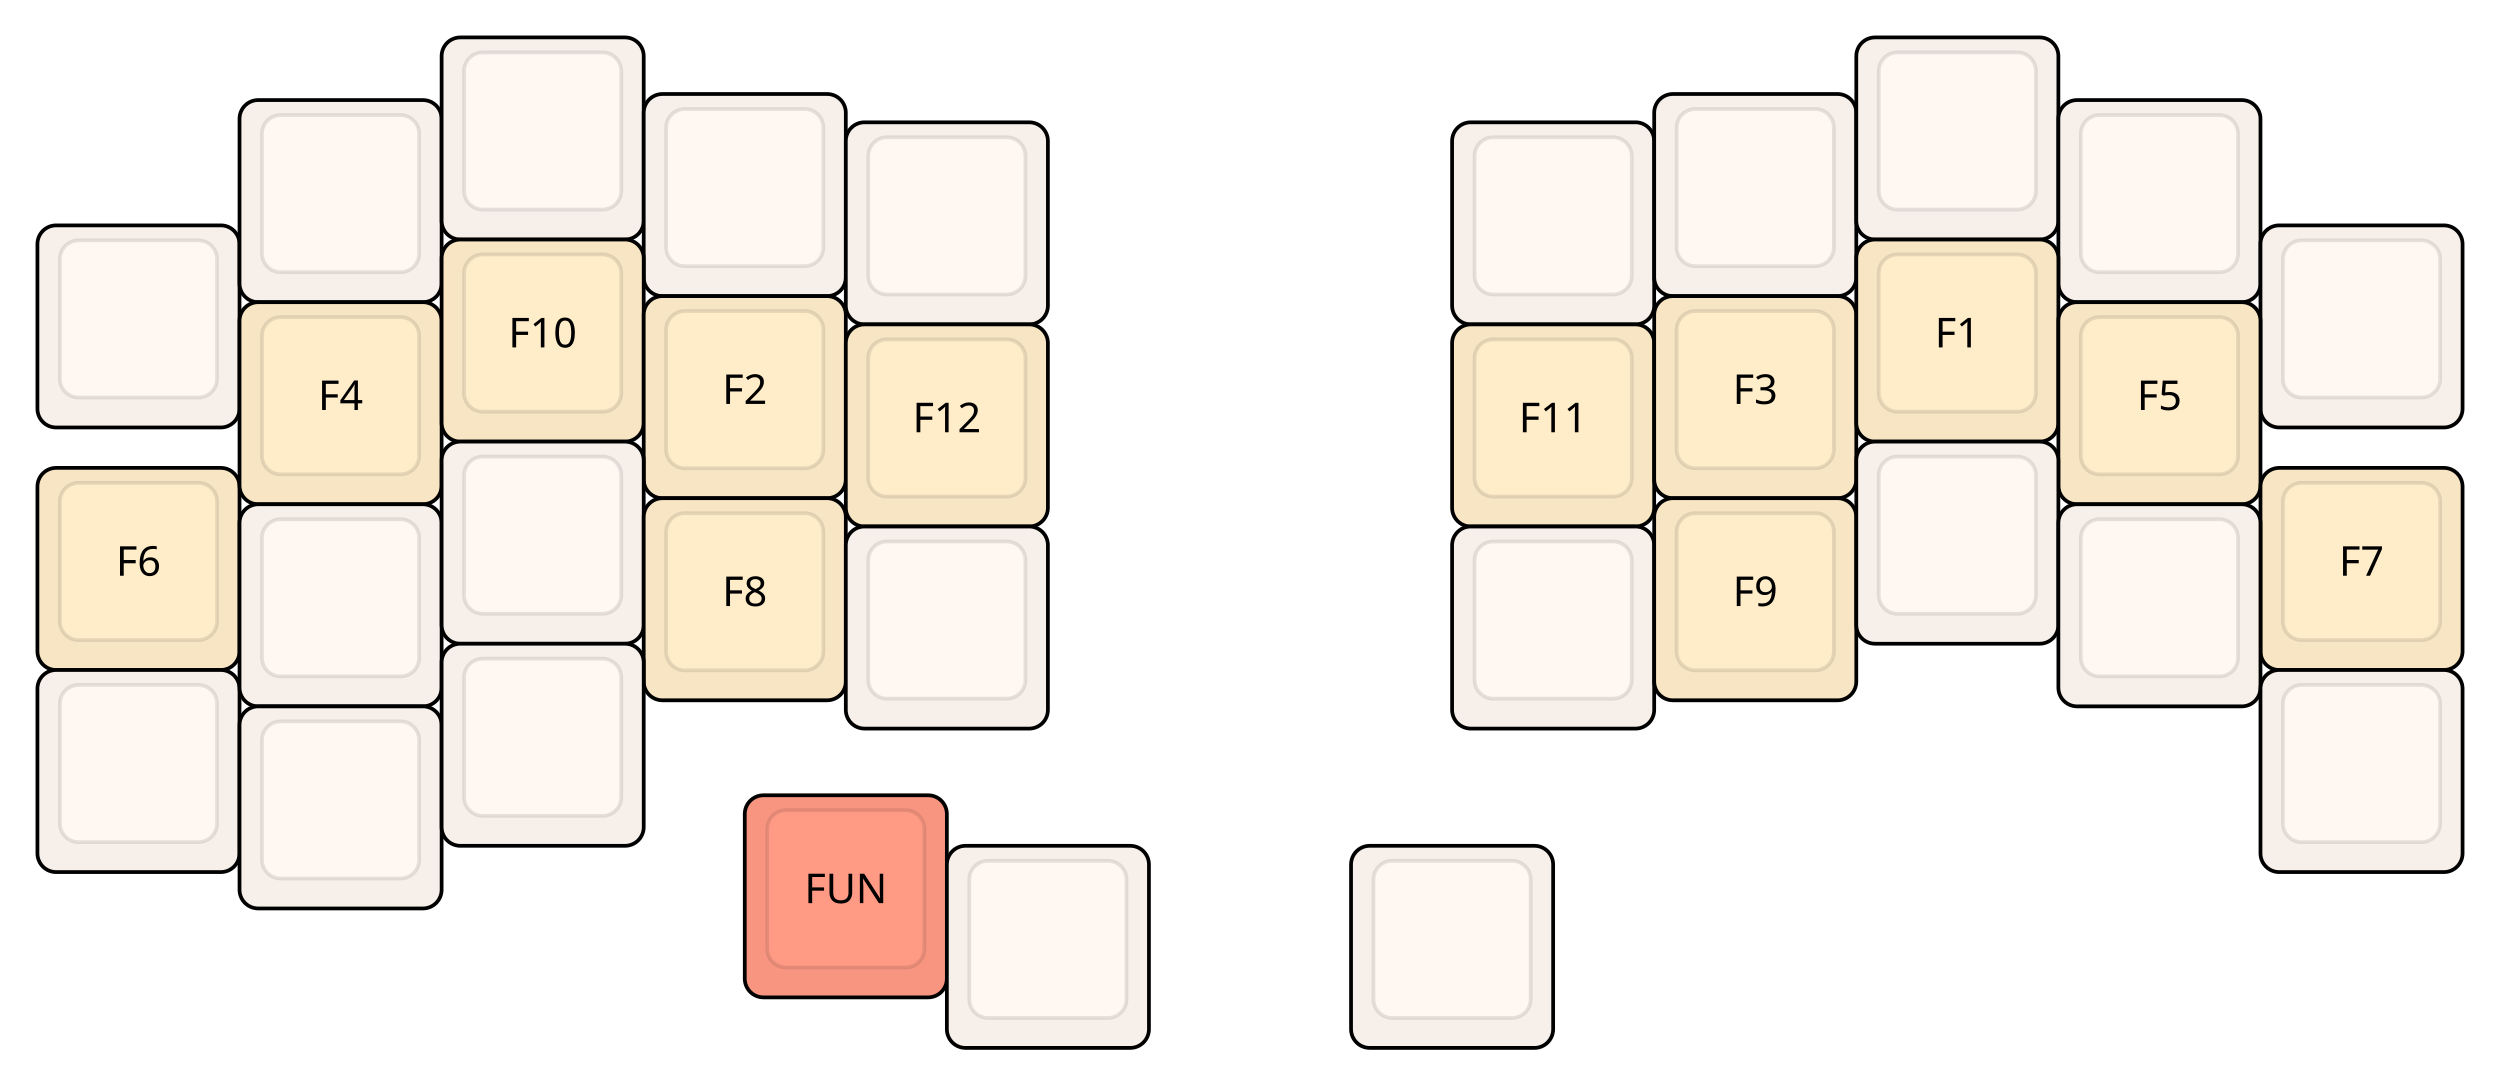
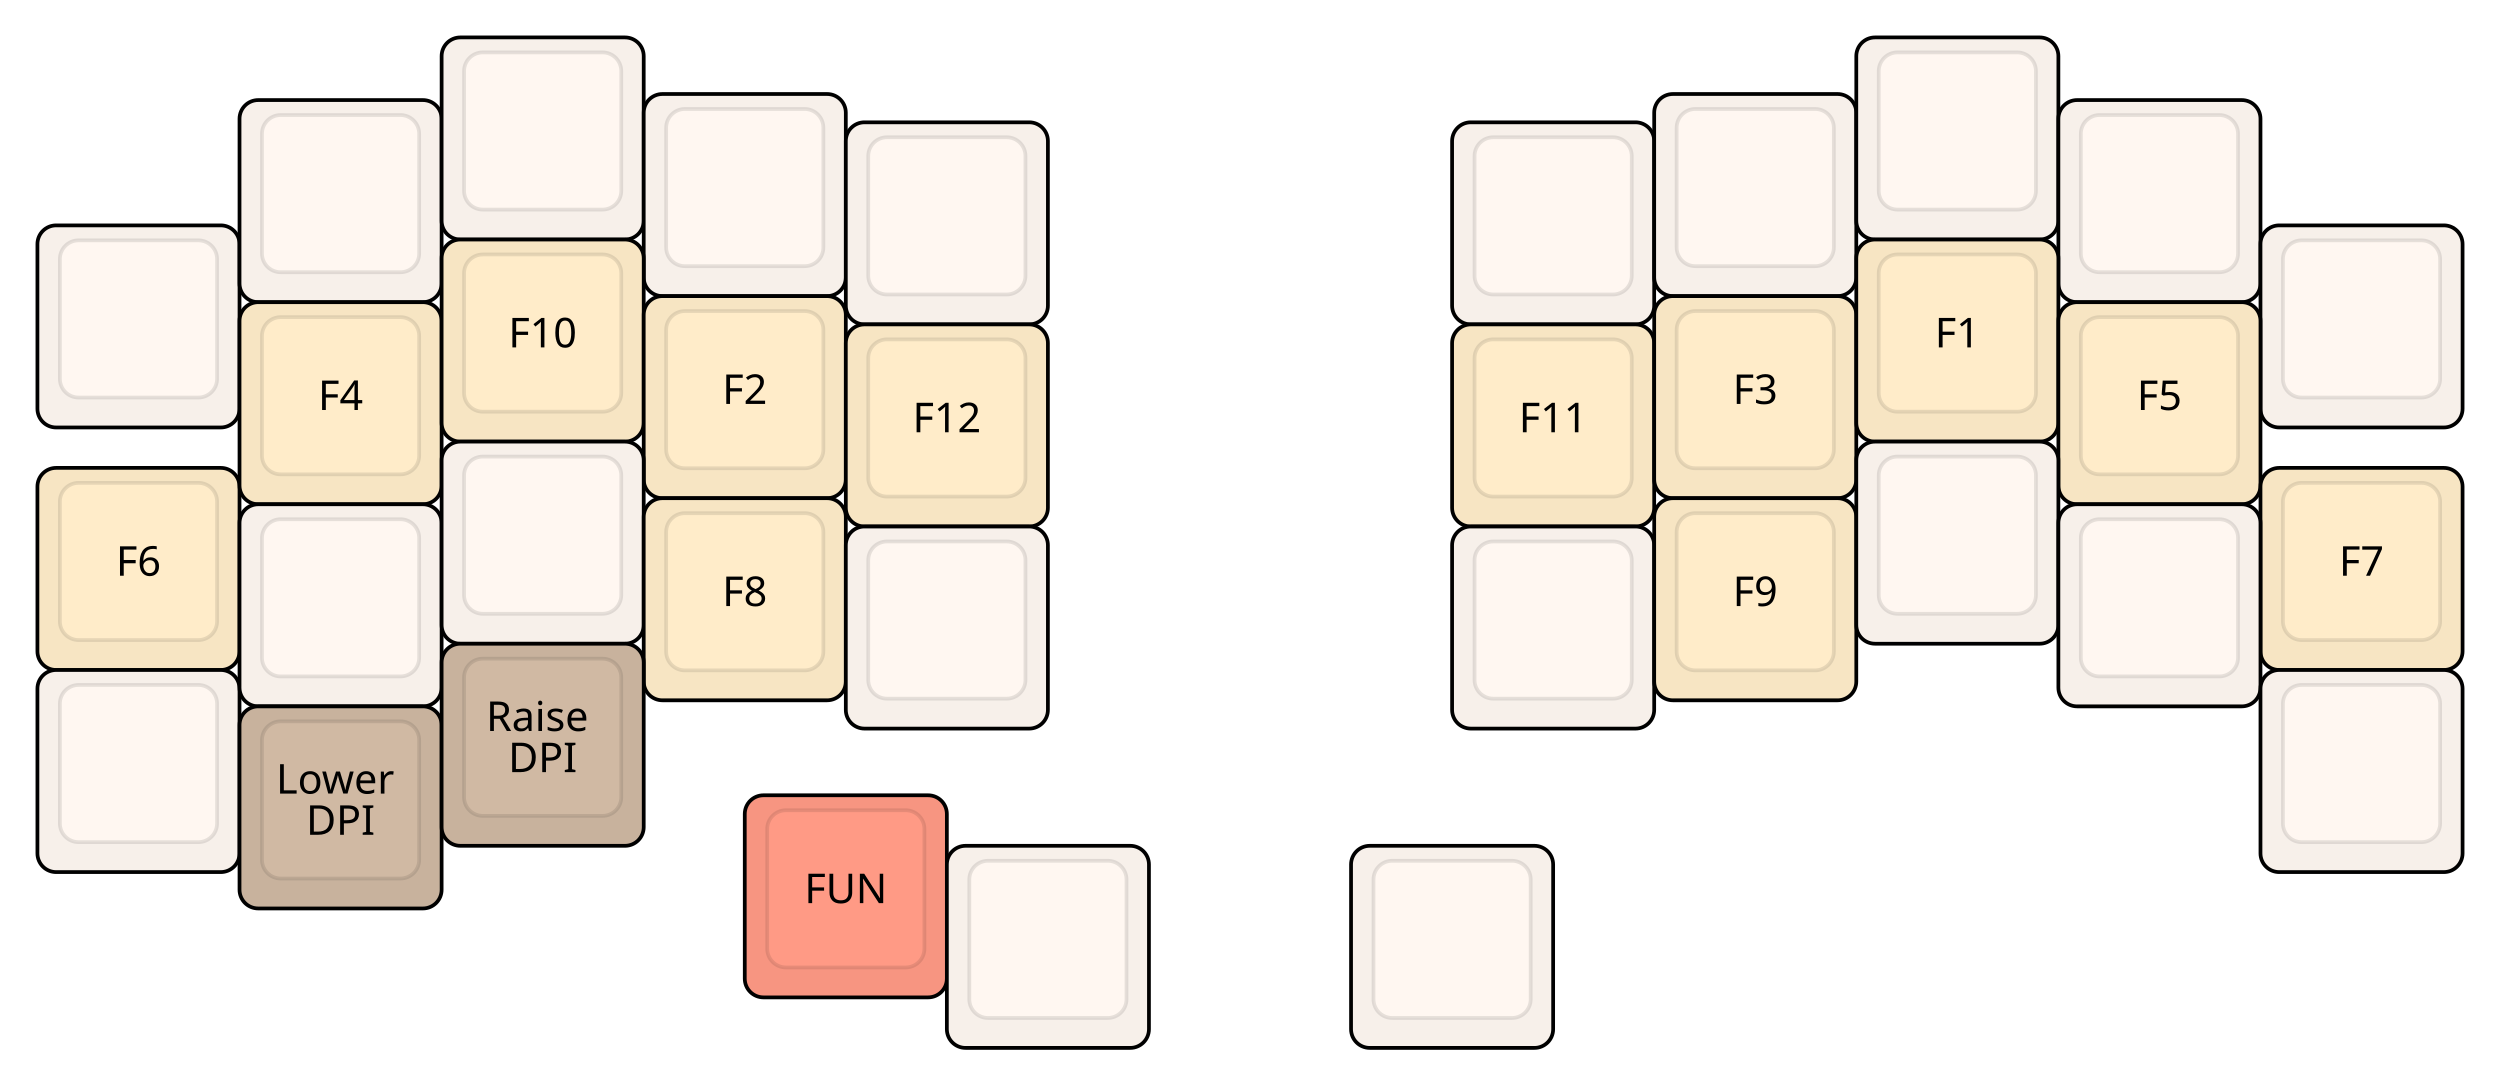
<svg xmlns="http://www.w3.org/2000/svg" width="668px" height="290x" viewBox="0 0 668 290">
  <style type="text/css">
    .keycap .border { stroke: black; stroke-width: 1; }
    .keycap .inner.border { stroke: rgba(0,0,0,.1); }
    .keycap { font-family: sans-serif; font-size: 11px}
    .keycap .sub { font-size: 9px}
  </style>
  <g class="keycap blank">
    <rect x="10" y="60.22" width="54" height="54" rx="5" fill="#f7f0ea" class="outer border" />
    <rect x="16" y="64.22" width="42" height="42" rx="5" fill="#fff7f1" class="inner border" />
  </g>
  <g class="keycap blank">
    <rect x="64" y="26.74" width="54" height="54" rx="5" fill="#f7f0ea" class="outer border" />
    <rect x="70" y="30.74" width="42" height="42" rx="5" fill="#fff7f1" class="inner border" />
  </g>
  <g class="keycap blank">
    <rect x="118" y="10" width="54" height="54" rx="5" fill="#f7f0ea" class="outer border" />
    <rect x="124" y="14" width="42" height="42" rx="5" fill="#fff7f1" class="inner border" />
  </g>
  <g class="keycap blank">
    <rect x="172" y="25.12" width="54" height="54" rx="5" fill="#f7f0ea" class="outer border" />
    <rect x="178" y="29.12" width="42" height="42" rx="5" fill="#fff7f1" class="inner border" />
  </g>
  <g class="keycap blank">
    <rect x="226" y="32.68" width="54" height="54" rx="5" fill="#f7f0ea" class="outer border" />
    <rect x="232" y="36.68" width="42" height="42" rx="5" fill="#fff7f1" class="inner border" />
  </g>
  <g class="keycap blank">
    <rect x="388" y="32.68" width="54" height="54" rx="5" fill="#f7f0ea" class="outer border" />
    <rect x="394" y="36.68" width="42" height="42" rx="5" fill="#fff7f1" class="inner border" />
  </g>
  <g class="keycap blank">
    <rect x="442" y="25.12" width="54" height="54" rx="5" fill="#f7f0ea" class="outer border" />
    <rect x="448" y="29.12" width="42" height="42" rx="5" fill="#fff7f1" class="inner border" />
  </g>
  <g class="keycap blank">
    <rect x="496" y="10" width="54" height="54" rx="5" fill="#f7f0ea" class="outer border" />
    <rect x="502" y="14" width="42" height="42" rx="5" fill="#fff7f1" class="inner border" />
  </g>
  <g class="keycap blank">
    <rect x="550" y="26.74" width="54" height="54" rx="5" fill="#f7f0ea" class="outer border" />
    <rect x="556" y="30.74" width="42" height="42" rx="5" fill="#fff7f1" class="inner border" />
  </g>
  <g class="keycap blank">
    <rect x="604" y="60.22" width="54" height="54" rx="5" fill="#f7f0ea" class="outer border" />
    <rect x="610" y="64.22" width="42" height="42" rx="5" fill="#fff7f1" class="inner border" />
  </g>
  <g class="keycap default">
    <rect x="10" y="125.02" width="54" height="54" rx="5" fill="#f7e5c3" class="outer border" />
    <rect x="16" y="129.02" width="42" height="42" rx="5" fill="#ffecc9" class="inner border" />
    <text x="37" y="150.02" text-anchor="middle" dominant-baseline="middle" class="main">
      <tspan x="37" dy="0">F6</tspan>
    </text>
  </g>
  <g class="keycap default">
    <rect x="64" y="80.74" width="54" height="54" rx="5" fill="#f7e5c3" class="outer border" />
    <rect x="70" y="84.74" width="42" height="42" rx="5" fill="#ffecc9" class="inner border" />
    <text x="91" y="105.74" text-anchor="middle" dominant-baseline="middle" class="main">
      <tspan x="91" dy="0">F4</tspan>
    </text>
  </g>
  <g class="keycap default">
    <rect x="118" y="64" width="54" height="54" rx="5" fill="#f7e5c3" class="outer border" />
    <rect x="124" y="68" width="42" height="42" rx="5" fill="#ffecc9" class="inner border" />
    <text x="145" y="89" text-anchor="middle" dominant-baseline="middle" class="main">
      <tspan x="145" dy="0">F10</tspan>
    </text>
  </g>
  <g class="keycap default">
    <rect x="172" y="79.12" width="54" height="54" rx="5" fill="#f7e5c3" class="outer border" />
    <rect x="178" y="83.12" width="42" height="42" rx="5" fill="#ffecc9" class="inner border" />
    <text x="199" y="104.12" text-anchor="middle" dominant-baseline="middle" class="main">
      <tspan x="199" dy="0">F2</tspan>
    </text>
  </g>
  <g class="keycap default">
    <rect x="226" y="86.68" width="54" height="54" rx="5" fill="#f7e5c3" class="outer border" />
    <rect x="232" y="90.68" width="42" height="42" rx="5" fill="#ffecc9" class="inner border" />
    <text x="253" y="111.68" text-anchor="middle" dominant-baseline="middle" class="main">
      <tspan x="253" dy="0">F12</tspan>
    </text>
  </g>
  <g class="keycap default">
    <rect x="388" y="86.68" width="54" height="54" rx="5" fill="#f7e5c3" class="outer border" />
    <rect x="394" y="90.68" width="42" height="42" rx="5" fill="#ffecc9" class="inner border" />
    <text x="415" y="111.68" text-anchor="middle" dominant-baseline="middle" class="main">
      <tspan x="415" dy="0">F11</tspan>
    </text>
  </g>
  <g class="keycap default">
    <rect x="442" y="79.12" width="54" height="54" rx="5" fill="#f7e5c3" class="outer border" />
    <rect x="448" y="83.12" width="42" height="42" rx="5" fill="#ffecc9" class="inner border" />
    <text x="469" y="104.12" text-anchor="middle" dominant-baseline="middle" class="main">
      <tspan x="469" dy="0">F3</tspan>
    </text>
  </g>
  <g class="keycap default">
    <rect x="496" y="64" width="54" height="54" rx="5" fill="#f7e5c3" class="outer border" />
    <rect x="502" y="68" width="42" height="42" rx="5" fill="#ffecc9" class="inner border" />
    <text x="523" y="89" text-anchor="middle" dominant-baseline="middle" class="main">
      <tspan x="523" dy="0">F1</tspan>
    </text>
  </g>
  <g class="keycap default">
    <rect x="550" y="80.74" width="54" height="54" rx="5" fill="#f7e5c3" class="outer border" />
    <rect x="556" y="84.74" width="42" height="42" rx="5" fill="#ffecc9" class="inner border" />
    <text x="577" y="105.74" text-anchor="middle" dominant-baseline="middle" class="main">
      <tspan x="577" dy="0">F5</tspan>
    </text>
  </g>
  <g class="keycap default">
    <rect x="604" y="125.02" width="54" height="54" rx="5" fill="#f7e5c3" class="outer border" />
    <rect x="610" y="129.02" width="42" height="42" rx="5" fill="#ffecc9" class="inner border" />
    <text x="631" y="150.02" text-anchor="middle" dominant-baseline="middle" class="main">
      <tspan x="631" dy="0">F7</tspan>
    </text>
  </g>
  <g class="keycap blank">
    <rect x="10" y="179.02" width="54" height="54" rx="5" fill="#f7f0ea" class="outer border" />
    <rect x="16" y="183.02" width="42" height="42" rx="5" fill="#fff7f1" class="inner border" />
  </g>
  <g class="keycap blank">
    <rect x="64" y="134.74" width="54" height="54" rx="5" fill="#f7f0ea" class="outer border" />
    <rect x="70" y="138.74" width="42" height="42" rx="5" fill="#fff7f1" class="inner border" />
  </g>
  <g class="keycap blank">
    <rect x="118" y="118" width="54" height="54" rx="5" fill="#f7f0ea" class="outer border" />
    <rect x="124" y="122" width="42" height="42" rx="5" fill="#fff7f1" class="inner border" />
  </g>
  <g class="keycap default">
    <rect x="172" y="133.12" width="54" height="54" rx="5" fill="#f7e5c3" class="outer border" />
    <rect x="178" y="137.12" width="42" height="42" rx="5" fill="#ffecc9" class="inner border" />
    <text x="199" y="158.12" text-anchor="middle" dominant-baseline="middle" class="main">
      <tspan x="199" dy="0">F8</tspan>
    </text>
  </g>
  <g class="keycap blank">
    <rect x="226" y="140.68" width="54" height="54" rx="5" fill="#f7f0ea" class="outer border" />
    <rect x="232" y="144.68" width="42" height="42" rx="5" fill="#fff7f1" class="inner border" />
  </g>
  <g class="keycap blank">
    <rect x="388" y="140.68" width="54" height="54" rx="5" fill="#f7f0ea" class="outer border" />
    <rect x="394" y="144.68" width="42" height="42" rx="5" fill="#fff7f1" class="inner border" />
  </g>
  <g class="keycap default">
    <rect x="442" y="133.12" width="54" height="54" rx="5" fill="#f7e5c3" class="outer border" />
    <rect x="448" y="137.12" width="42" height="42" rx="5" fill="#ffecc9" class="inner border" />
    <text x="469" y="158.12" text-anchor="middle" dominant-baseline="middle" class="main">
      <tspan x="469" dy="0">F9</tspan>
    </text>
  </g>
  <g class="keycap blank">
    <rect x="496" y="118" width="54" height="54" rx="5" fill="#f7f0ea" class="outer border" />
    <rect x="502" y="122" width="42" height="42" rx="5" fill="#fff7f1" class="inner border" />
  </g>
  <g class="keycap blank">
    <rect x="550" y="134.74" width="54" height="54" rx="5" fill="#f7f0ea" class="outer border" />
    <rect x="556" y="138.74" width="42" height="42" rx="5" fill="#fff7f1" class="inner border" />
  </g>
  <g class="keycap blank">
    <rect x="604" y="179.02" width="54" height="54" rx="5" fill="#f7f0ea" class="outer border" />
    <rect x="610" y="183.02" width="42" height="42" rx="5" fill="#fff7f1" class="inner border" />
  </g>
-   <g class="keycap blank">
-     <rect x="64" y="188.74" width="54" height="54" rx="5" fill="#f7f0ea" class="outer border" />
-     <rect x="70" y="192.74" width="42" height="42" rx="5" fill="#fff7f1" class="inner border" />
+   <g class="keycap management">
+     <rect x="64" y="188.74" width="54" height="54" rx="5" fill="#c8b29d" class="outer border" />
+     <rect x="70" y="192.74" width="42" height="42" rx="5" fill="#d0b9a3" class="inner border" />
+     <text x="91" y="208.24" text-anchor="middle" dominant-baseline="middle" class="main">
+       <tspan x="91" dy="0">Lower</tspan>
+       <tspan x="91" dy="11">DPI</tspan>
+     </text>
  </g>
-   <g class="keycap blank">
-     <rect x="118" y="172" width="54" height="54" rx="5" fill="#f7f0ea" class="outer border" />
-     <rect x="124" y="176" width="42" height="42" rx="5" fill="#fff7f1" class="inner border" />
+   <g class="keycap management">
+     <rect x="118" y="172" width="54" height="54" rx="5" fill="#c8b29d" class="outer border" />
+     <rect x="124" y="176" width="42" height="42" rx="5" fill="#d0b9a3" class="inner border" />
+     <text x="145" y="191.5" text-anchor="middle" dominant-baseline="middle" class="main">
+       <tspan x="145" dy="0">Raise</tspan>
+       <tspan x="145" dy="11">DPI</tspan>
+     </text>
  </g>
  <g class="keycap active_layer">
    <rect x="199" y="212.5" width="54" height="54" rx="5" fill="#f79581" class="outer border" />
    <rect x="205" y="216.5" width="42" height="42" rx="5" fill="#ff9a85" class="inner border" />
    <text x="226" y="237.5" text-anchor="middle" dominant-baseline="middle" class="main">
      <tspan x="226" dy="0">FUN</tspan>
    </text>
  </g>
  <g class="keycap blank">
    <rect x="253" y="226" width="54" height="54" rx="5" fill="#f7f0ea" class="outer border" />
    <rect x="259" y="230" width="42" height="42" rx="5" fill="#fff7f1" class="inner border" />
  </g>
  <g class="keycap blank">
    <rect x="361" y="226" width="54" height="54" rx="5" fill="#f7f0ea" class="outer border" />
    <rect x="367" y="230" width="42" height="42" rx="5" fill="#fff7f1" class="inner border" />
  </g>
</svg>
